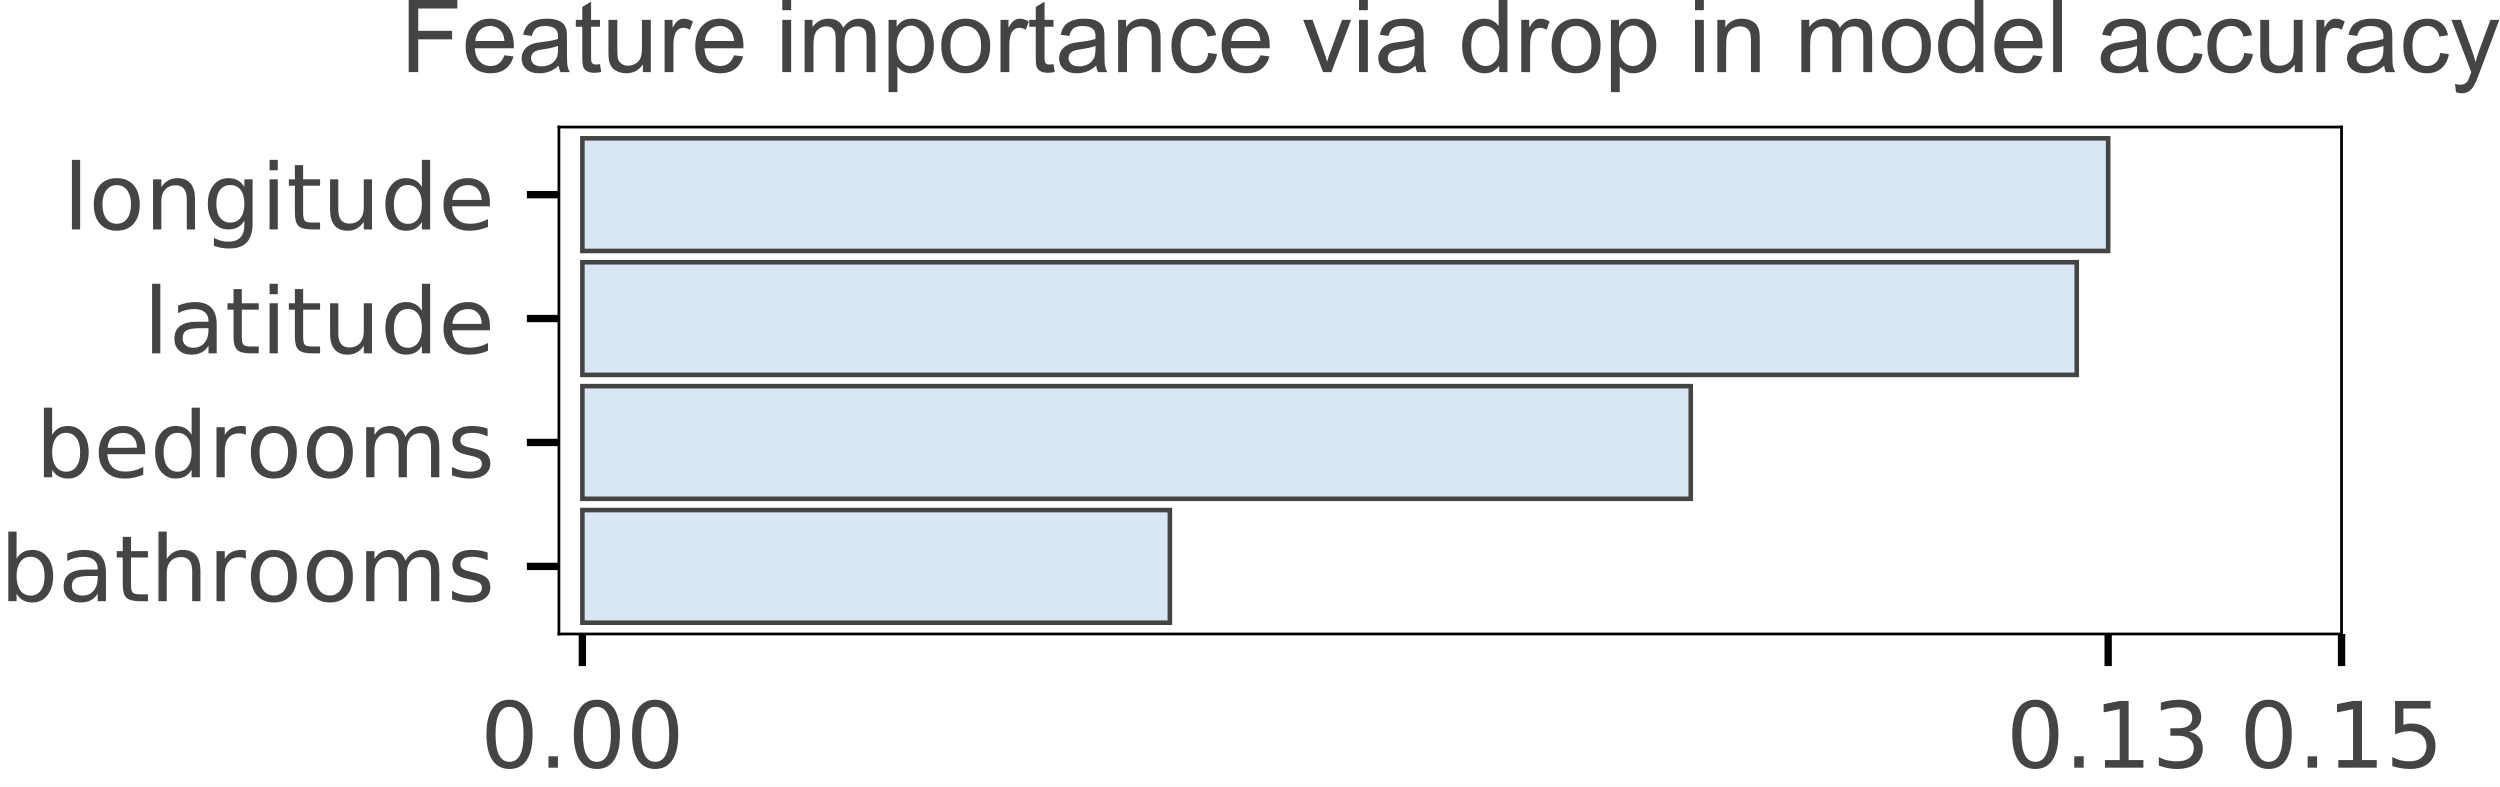
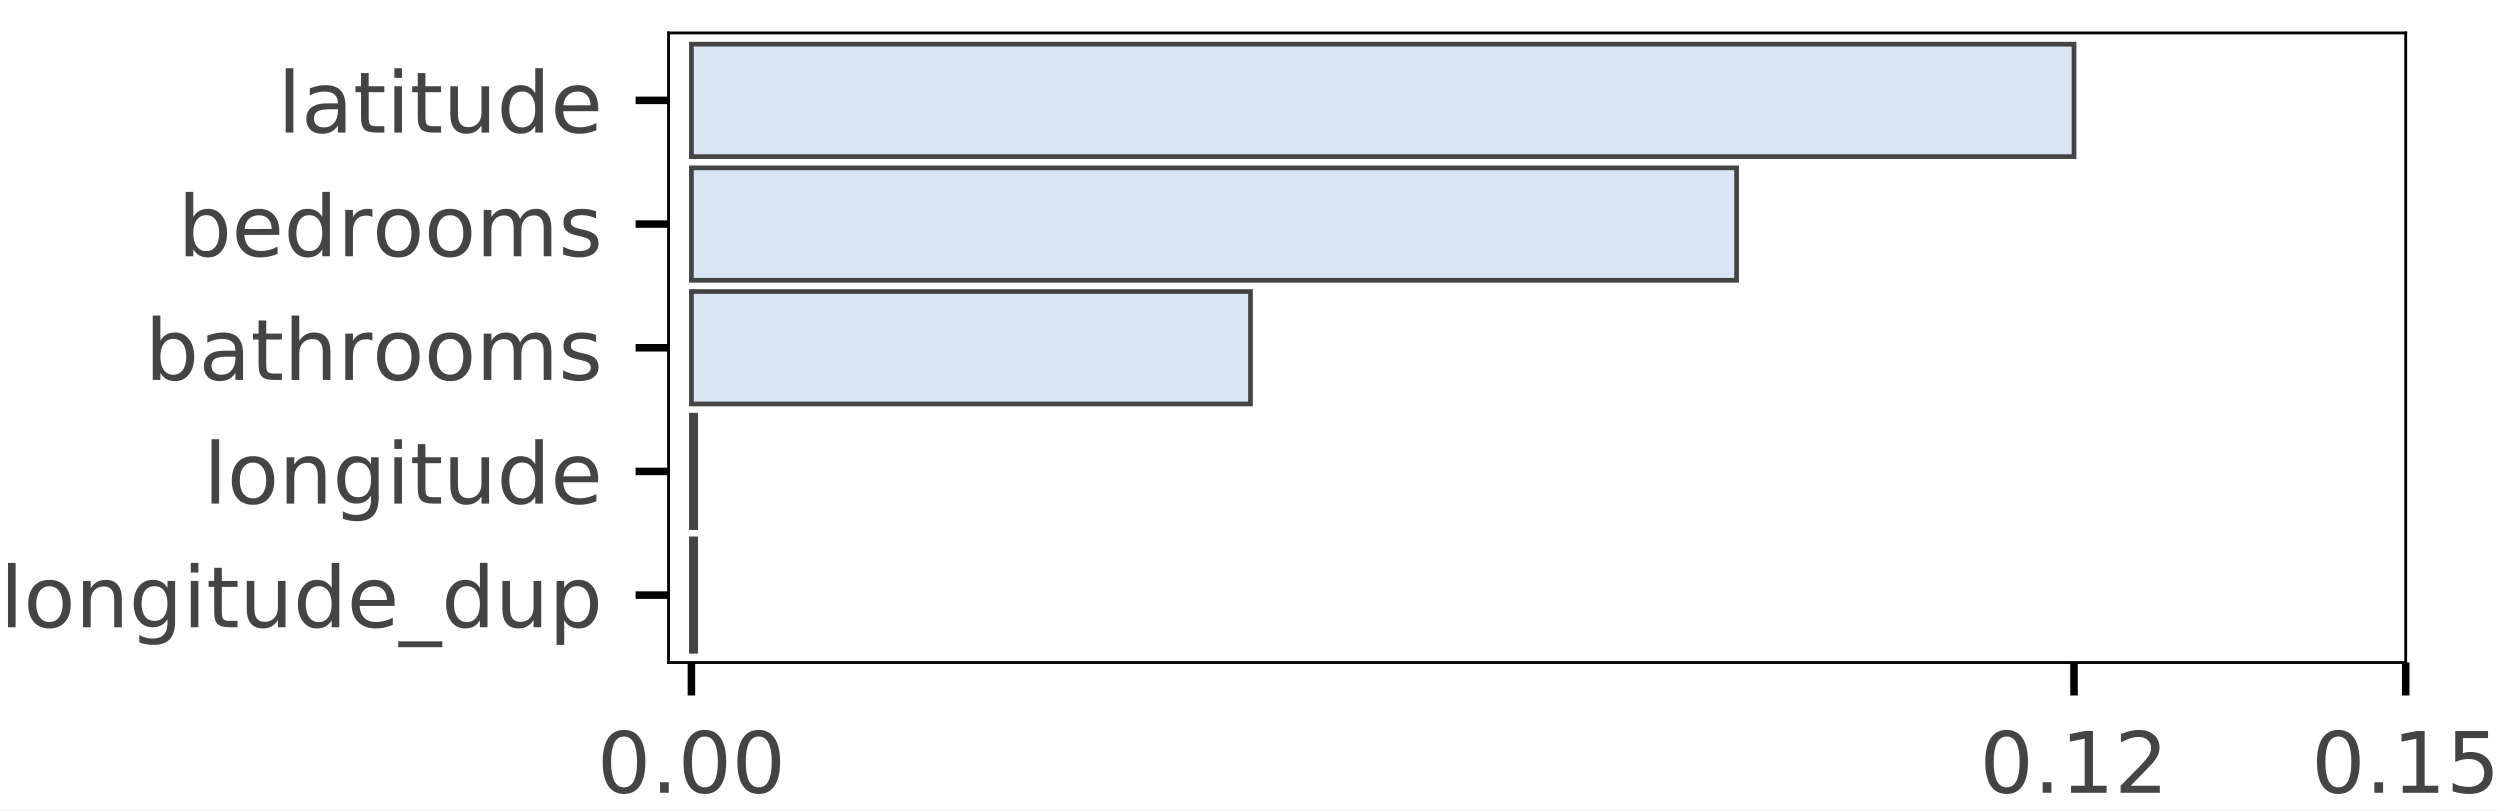
- <svg xmlns="http://www.w3.org/2000/svg" xmlns:xlink="http://www.w3.org/1999/xlink" height="85.905pt" version="1.1" viewBox="0 0 272.984 85.905" width="272.984pt">
+ <svg xmlns="http://www.w3.org/2000/svg" xmlns:xlink="http://www.w3.org/1999/xlink" height="86.11pt" version="1.1" viewBox="0 0 265.646 86.11" width="265.646pt">
  <defs>
    <style type="text/css">
*{stroke-linecap:butt;stroke-linejoin:round;}
  </style>
  </defs>
  <g id="figure_1">
    <g id="patch_1">
-       <path d="M 0 85.905  L 272.984 85.905  L 272.984 0  L 0 0  z " style="fill:#ffffff;" />
+       <path d="M 0 86.11  L 265.646 86.11  L 265.646 0  L 0 0  z " style="fill:#ffffff;" />
    </g>
    <g id="axes_1">
      <g id="patch_2">
-         <path d="M 61.03 69.227  L 255.68 69.227  L 255.68 13.874  L 61.03 13.874  z " style="fill:#ffffff;" />
+         <path d="M 71.039 70.4  L 255.627 70.4  L 255.627 3.5  L 71.039 3.5  z " style="fill:#ffffff;" />
      </g>
      <g id="patch_3">
-         <path clip-path="url(#pb42d72b4b8)" d="M 63.591 15.104  L 230.198 15.104  L 230.198 27.404  L 63.591 27.404  z " style="fill:#d9e6f5;stroke:#444443;stroke-linejoin:miter;stroke-width:0.5;" />
+         <path clip-path="url(#p92c9c33ea2)" d="M 73.468 4.695  L 220.382 4.695  L 220.382 16.641  L 73.468 16.641  z " style="fill:#d9e6f5;stroke:#444443;stroke-linejoin:miter;stroke-width:0.5;" />
      </g>
      <g id="patch_4">
-         <path clip-path="url(#pb42d72b4b8)" d="M 63.591 28.634  L 226.768 28.634  L 226.768 40.935  L 63.591 40.935  z " style="fill:#d9e6f5;stroke:#444443;stroke-linejoin:miter;stroke-width:0.5;" />
+         <path clip-path="url(#p92c9c33ea2)" d="M 73.468 17.836  L 184.527 17.836  L 184.527 29.782  L 73.468 29.782  z " style="fill:#d9e6f5;stroke:#444443;stroke-linejoin:miter;stroke-width:0.5;" />
      </g>
      <g id="patch_5">
-         <path clip-path="url(#pb42d72b4b8)" d="M 63.591 42.165  L 184.621 42.165  L 184.621 54.466  L 63.591 54.466  z " style="fill:#d9e6f5;stroke:#444443;stroke-linejoin:miter;stroke-width:0.5;" />
+         <path clip-path="url(#p92c9c33ea2)" d="M 73.468 30.977  L 132.874 30.977  L 132.874 42.923  L 73.468 42.923  z " style="fill:#d9e6f5;stroke:#444443;stroke-linejoin:miter;stroke-width:0.5;" />
      </g>
      <g id="patch_6">
-         <path clip-path="url(#pb42d72b4b8)" d="M 63.591 55.696  L 127.743 55.696  L 127.743 67.997  L 63.591 67.997  z " style="fill:#d9e6f5;stroke:#444443;stroke-linejoin:miter;stroke-width:0.5;" />
+         <path clip-path="url(#p92c9c33ea2)" d="M 73.468 44.118  L 73.922 44.118  L 73.922 56.064  L 73.468 56.064  z " style="fill:#d9e6f5;stroke:#444443;stroke-linejoin:miter;stroke-width:0.5;" />
+       </g>
+       <g id="patch_7">
+         <path clip-path="url(#p92c9c33ea2)" d="M 73.468 57.259  L 73.922 57.259  L 73.922 69.205  L 73.468 69.205  z " style="fill:#d9e6f5;stroke:#444443;stroke-linejoin:miter;stroke-width:0.5;" />
      </g>
      <g id="matplotlib.axis_1">
        <g id="xtick_1">
          <g id="line2d_1">
            <defs>
-               <path d="M 0 0  L 0 3.5  " id="mb7ceb83a5a" style="stroke:#000000;stroke-width:0.8;" />
-             </defs>
-             <g>
-               <use style="stroke:#000000;stroke-width:0.8;" x="63.591" xlink:href="#mb7ceb83a5a" y="69.227" />
+               <path d="M 0 0  L 0 3.5  " id="maa4045d079" style="stroke:#000000;stroke-width:0.8;" />
+             </defs>
+             <g>
+               <use style="stroke:#000000;stroke-width:0.8;" x="73.468" xlink:href="#maa4045d079" y="70.4" />
            </g>
          </g>
          <g id="text_1">
            <defs>
              <path d="M 31.781 66.406  Q 24.172 66.406 20.328 58.906  Q 16.5 51.422 16.5 36.375  Q 16.5 21.391 20.328 13.891  Q 24.172 6.391 31.781 6.391  Q 39.453 6.391 43.281 13.891  Q 47.125 21.391 47.125 36.375  Q 47.125 51.422 43.281 58.906  Q 39.453 66.406 31.781 66.406  z M 31.781 74.219  Q 44.047 74.219 50.516 64.516  Q 56.984 54.828 56.984 36.375  Q 56.984 17.969 50.516 8.266  Q 44.047 -1.422 31.781 -1.422  Q 19.531 -1.422 13.062 8.266  Q 6.594 17.969 6.594 36.375  Q 6.594 54.828 13.062 64.516  Q 19.531 74.219 31.781 74.219  z " id="DejaVuSans-30" />
              <path d="M 10.688 12.406  L 21 12.406  L 21 0  L 10.688 0  z " id="DejaVuSans-2e" />
            </defs>
-             <g style="fill:#444443;" transform="translate(52.45806 83.82516)scale(0.1 -0.1)">
+             <g style="fill:#444443;" transform="translate(63.44847 84.23859)scale(0.09 -0.09)">
              <use xlink:href="#DejaVuSans-30" />
              <use x="63.623" xlink:href="#DejaVuSans-2e" />
              <use x="95.41" xlink:href="#DejaVuSans-30" />
              <use x="159.033" xlink:href="#DejaVuSans-30" />
            </g>
          </g>
        </g>
        <g id="xtick_2">
          <g id="line2d_2">
            <g>
-               <use style="stroke:#000000;stroke-width:0.8;" x="230.198" xlink:href="#mb7ceb83a5a" y="69.227" />
+               <use style="stroke:#000000;stroke-width:0.8;" x="220.382" xlink:href="#maa4045d079" y="70.4" />
            </g>
          </g>
          <g id="text_2">
            <defs>
              <path d="M 12.406 8.297  L 28.516 8.297  L 28.516 63.922  L 10.984 60.406  L 10.984 69.391  L 28.422 72.906  L 38.281 72.906  L 38.281 8.297  L 54.391 8.297  L 54.391 0  L 12.406 0  z " id="DejaVuSans-31" />
-               <path d="M 40.578 39.312  Q 47.656 37.797 51.625 33  Q 55.609 28.219 55.609 21.188  Q 55.609 10.406 48.188 4.484  Q 40.766 -1.422 27.094 -1.422  Q 22.516 -1.422 17.656 -0.516  Q 12.797 0.391 7.625 2.203  L 7.625 11.719  Q 11.719 9.328 16.594 8.109  Q 21.484 6.891 26.812 6.891  Q 36.078 6.891 40.938 10.547  Q 45.797 14.203 45.797 21.188  Q 45.797 27.641 41.281 31.266  Q 36.766 34.906 28.719 34.906  L 20.219 34.906  L 20.219 43.016  L 29.109 43.016  Q 36.375 43.016 40.234 45.922  Q 44.094 48.828 44.094 54.297  Q 44.094 59.906 40.109 62.906  Q 36.141 65.922 28.719 65.922  Q 24.656 65.922 20.016 65.031  Q 15.375 64.156 9.812 62.312  L 9.812 71.094  Q 15.438 72.656 20.344 73.438  Q 25.25 74.219 29.594 74.219  Q 40.828 74.219 47.359 69.109  Q 53.906 64.016 53.906 55.328  Q 53.906 49.266 50.438 45.094  Q 46.969 40.922 40.578 39.312  z " id="DejaVuSans-33" />
-             </defs>
-             <g style="fill:#444443;" transform="translate(219.0649 83.82516)scale(0.1 -0.1)">
+               <path d="M 19.188 8.297  L 53.609 8.297  L 53.609 0  L 7.328 0  L 7.328 8.297  Q 12.938 14.109 22.625 23.891  Q 32.328 33.688 34.812 36.531  Q 39.547 41.844 41.422 45.531  Q 43.312 49.219 43.312 52.781  Q 43.312 58.594 39.234 62.25  Q 35.156 65.922 28.609 65.922  Q 23.969 65.922 18.812 64.312  Q 13.672 62.703 7.812 59.422  L 7.812 69.391  Q 13.766 71.781 18.938 73  Q 24.125 74.219 28.422 74.219  Q 39.75 74.219 46.484 68.547  Q 53.219 62.891 53.219 53.422  Q 53.219 48.922 51.531 44.891  Q 49.859 40.875 45.406 35.406  Q 44.188 33.984 37.641 27.219  Q 31.109 20.453 19.188 8.297  z " id="DejaVuSans-32" />
+             </defs>
+             <g style="fill:#444443;" transform="translate(210.362 84.23859)scale(0.09 -0.09)">
              <use xlink:href="#DejaVuSans-30" />
              <use x="63.623" xlink:href="#DejaVuSans-2e" />
              <use x="95.41" xlink:href="#DejaVuSans-31" />
-               <use x="159.033" xlink:href="#DejaVuSans-33" />
+               <use x="159.033" xlink:href="#DejaVuSans-32" />
            </g>
          </g>
        </g>
        <g id="xtick_3">
          <g id="line2d_3">
            <g>
-               <use style="stroke:#000000;stroke-width:0.8;" x="255.68" xlink:href="#mb7ceb83a5a" y="69.227" />
+               <use style="stroke:#000000;stroke-width:0.8;" x="255.627" xlink:href="#maa4045d079" y="70.4" />
            </g>
          </g>
          <g id="text_3">
            <defs>
              <path d="M 10.797 72.906  L 49.516 72.906  L 49.516 64.594  L 19.828 64.594  L 19.828 46.734  Q 21.969 47.469 24.109 47.828  Q 26.266 48.188 28.422 48.188  Q 40.625 48.188 47.75 41.5  Q 54.891 34.812 54.891 23.391  Q 54.891 11.625 47.562 5.094  Q 40.234 -1.422 26.906 -1.422  Q 22.312 -1.422 17.547 -0.641  Q 12.797 0.141 7.719 1.703  L 7.719 11.625  Q 12.109 9.234 16.797 8.062  Q 21.484 6.891 26.703 6.891  Q 35.156 6.891 40.078 11.328  Q 45.016 15.766 45.016 23.391  Q 45.016 31 40.078 35.438  Q 35.156 39.891 26.703 39.891  Q 22.75 39.891 18.812 39.016  Q 14.891 38.141 10.797 36.281  z " id="DejaVuSans-35" />
            </defs>
-             <g style="fill:#444443;" transform="translate(244.5469 83.82516)scale(0.1 -0.1)">
+             <g style="fill:#444443;" transform="translate(245.6072 84.23859)scale(0.09 -0.09)">
              <use xlink:href="#DejaVuSans-30" />
              <use x="63.623" xlink:href="#DejaVuSans-2e" />
              <use x="95.41" xlink:href="#DejaVuSans-31" />
              <use x="159.033" xlink:href="#DejaVuSans-35" />
            </g>
          </g>
        </g>
      </g>
      <g id="matplotlib.axis_2">
        <g id="ytick_1">
          <g id="line2d_4">
            <defs>
-               <path d="M 0 0  L -3.5 0  " id="m53b3558701" style="stroke:#000000;stroke-width:0.8;" />
-             </defs>
-             <g>
-               <use style="stroke:#000000;stroke-width:0.8;" x="61.03" xlink:href="#m53b3558701" y="21.254" />
+               <path d="M 0 0  L -3.5 0  " id="ma97bd45b4f" style="stroke:#000000;stroke-width:0.8;" />
+             </defs>
+             <g>
+               <use style="stroke:#000000;stroke-width:0.8;" x="71.039" xlink:href="#ma97bd45b4f" y="10.668" />
            </g>
          </g>
          <g id="text_4">
            <defs>
              <path d="M 9.422 75.984  L 18.406 75.984  L 18.406 0  L 9.422 0  z " id="DejaVuSans-6c" />
-               <path d="M 30.609 48.391  Q 23.391 48.391 19.188 42.75  Q 14.984 37.109 14.984 27.297  Q 14.984 17.484 19.156 11.844  Q 23.344 6.203 30.609 6.203  Q 37.797 6.203 41.984 11.859  Q 46.188 17.531 46.188 27.297  Q 46.188 37.016 41.984 42.703  Q 37.797 48.391 30.609 48.391  z M 30.609 56  Q 42.328 56 49.016 48.375  Q 55.719 40.766 55.719 27.297  Q 55.719 13.875 49.016 6.219  Q 42.328 -1.422 30.609 -1.422  Q 18.844 -1.422 12.172 6.219  Q 5.516 13.875 5.516 27.297  Q 5.516 40.766 12.172 48.375  Q 18.844 56 30.609 56  z " id="DejaVuSans-6f" />
-               <path d="M 54.891 33.016  L 54.891 0  L 45.906 0  L 45.906 32.719  Q 45.906 40.484 42.875 44.328  Q 39.844 48.188 33.797 48.188  Q 26.516 48.188 22.312 43.547  Q 18.109 38.922 18.109 30.906  L 18.109 0  L 9.078 0  L 9.078 54.688  L 18.109 54.688  L 18.109 46.188  Q 21.344 51.125 25.703 53.562  Q 30.078 56 35.797 56  Q 45.219 56 50.047 50.172  Q 54.891 44.344 54.891 33.016  z " id="DejaVuSans-6e" />
-               <path d="M 45.406 27.984  Q 45.406 37.75 41.375 43.109  Q 37.359 48.484 30.078 48.484  Q 22.859 48.484 18.828 43.109  Q 14.797 37.75 14.797 27.984  Q 14.797 18.266 18.828 12.891  Q 22.859 7.516 30.078 7.516  Q 37.359 7.516 41.375 12.891  Q 45.406 18.266 45.406 27.984  z M 54.391 6.781  Q 54.391 -7.172 48.188 -13.984  Q 42 -20.797 29.203 -20.797  Q 24.469 -20.797 20.266 -20.094  Q 16.062 -19.391 12.109 -17.922  L 12.109 -9.188  Q 16.062 -11.328 19.922 -12.344  Q 23.781 -13.375 27.781 -13.375  Q 36.625 -13.375 41.016 -8.766  Q 45.406 -4.156 45.406 5.172  L 45.406 9.625  Q 42.625 4.781 38.281 2.391  Q 33.938 0 27.875 0  Q 17.828 0 11.672 7.656  Q 5.516 15.328 5.516 27.984  Q 5.516 40.672 11.672 48.328  Q 17.828 56 27.875 56  Q 33.938 56 38.281 53.609  Q 42.625 51.219 45.406 46.391  L 45.406 54.688  L 54.391 54.688  z " id="DejaVuSans-67" />
+               <path d="M 34.281 27.484  Q 23.391 27.484 19.188 25  Q 14.984 22.516 14.984 16.5  Q 14.984 11.719 18.141 8.906  Q 21.297 6.109 26.703 6.109  Q 34.188 6.109 38.703 11.406  Q 43.219 16.703 43.219 25.484  L 43.219 27.484  z M 52.203 31.203  L 52.203 0  L 43.219 0  L 43.219 8.297  Q 40.141 3.328 35.547 0.953  Q 30.953 -1.422 24.312 -1.422  Q 15.922 -1.422 10.953 3.297  Q 6 8.016 6 15.922  Q 6 25.141 12.172 29.828  Q 18.359 34.516 30.609 34.516  L 43.219 34.516  L 43.219 35.406  Q 43.219 41.609 39.141 45  Q 35.062 48.391 27.688 48.391  Q 23 48.391 18.547 47.266  Q 14.109 46.141 10.016 43.891  L 10.016 52.203  Q 14.938 54.109 19.578 55.047  Q 24.219 56 28.609 56  Q 40.484 56 46.344 49.844  Q 52.203 43.703 52.203 31.203  z " id="DejaVuSans-61" />
+               <path d="M 18.312 70.219  L 18.312 54.688  L 36.812 54.688  L 36.812 47.703  L 18.312 47.703  L 18.312 18.016  Q 18.312 11.328 20.141 9.422  Q 21.969 7.516 27.594 7.516  L 36.812 7.516  L 36.812 0  L 27.594 0  Q 17.188 0 13.234 3.875  Q 9.281 7.766 9.281 18.016  L 9.281 47.703  L 2.688 47.703  L 2.688 54.688  L 9.281 54.688  L 9.281 70.219  z " id="DejaVuSans-74" />
              <path d="M 9.422 54.688  L 18.406 54.688  L 18.406 0  L 9.422 0  z M 9.422 75.984  L 18.406 75.984  L 18.406 64.594  L 9.422 64.594  z " id="DejaVuSans-69" />
-               <path d="M 18.312 70.219  L 18.312 54.688  L 36.812 54.688  L 36.812 47.703  L 18.312 47.703  L 18.312 18.016  Q 18.312 11.328 20.141 9.422  Q 21.969 7.516 27.594 7.516  L 36.812 7.516  L 36.812 0  L 27.594 0  Q 17.188 0 13.234 3.875  Q 9.281 7.766 9.281 18.016  L 9.281 47.703  L 2.688 47.703  L 2.688 54.688  L 9.281 54.688  L 9.281 70.219  z " id="DejaVuSans-74" />
              <path d="M 8.5 21.578  L 8.5 54.688  L 17.484 54.688  L 17.484 21.922  Q 17.484 14.156 20.5 10.266  Q 23.531 6.391 29.594 6.391  Q 36.859 6.391 41.078 11.031  Q 45.312 15.672 45.312 23.688  L 45.312 54.688  L 54.297 54.688  L 54.297 0  L 45.312 0  L 45.312 8.406  Q 42.047 3.422 37.719 1  Q 33.406 -1.422 27.688 -1.422  Q 18.266 -1.422 13.375 4.438  Q 8.5 10.297 8.5 21.578  z M 31.109 56  z " id="DejaVuSans-75" />
              <path d="M 45.406 46.391  L 45.406 75.984  L 54.391 75.984  L 54.391 0  L 45.406 0  L 45.406 8.203  Q 42.578 3.328 38.25 0.953  Q 33.938 -1.422 27.875 -1.422  Q 17.969 -1.422 11.734 6.484  Q 5.516 14.406 5.516 27.297  Q 5.516 40.188 11.734 48.094  Q 17.969 56 27.875 56  Q 33.938 56 38.25 53.625  Q 42.578 51.266 45.406 46.391  z M 14.797 27.297  Q 14.797 17.391 18.875 11.75  Q 22.953 6.109 30.078 6.109  Q 37.203 6.109 41.297 11.75  Q 45.406 17.391 45.406 27.297  Q 45.406 37.203 41.297 42.844  Q 37.203 48.484 30.078 48.484  Q 22.953 48.484 18.875 42.844  Q 14.797 37.203 14.797 27.297  z " id="DejaVuSans-64" />
              <path d="M 56.203 29.594  L 56.203 25.203  L 14.891 25.203  Q 15.484 15.922 20.484 11.062  Q 25.484 6.203 34.422 6.203  Q 39.594 6.203 44.453 7.469  Q 49.312 8.734 54.109 11.281  L 54.109 2.781  Q 49.266 0.734 44.188 -0.344  Q 39.109 -1.422 33.891 -1.422  Q 20.797 -1.422 13.156 6.188  Q 5.516 13.812 5.516 26.812  Q 5.516 40.234 12.766 48.109  Q 20.016 56 32.328 56  Q 43.359 56 49.781 48.891  Q 56.203 41.797 56.203 29.594  z M 47.219 32.234  Q 47.125 39.594 43.094 43.984  Q 39.062 48.391 32.422 48.391  Q 24.906 48.391 20.391 44.141  Q 15.875 39.891 15.188 32.172  z " id="DejaVuSans-65" />
            </defs>
-             <g style="fill:#444443;" transform="translate(6.909375 25.05323)scale(0.1 -0.1)">
+             <g style="fill:#444443;" transform="translate(29.51156 14.08715)scale(0.09 -0.09)">
+               <use xlink:href="#DejaVuSans-6c" />
+               <use x="27.783" xlink:href="#DejaVuSans-61" />
+               <use x="89.062" xlink:href="#DejaVuSans-74" />
+               <use x="128.271" xlink:href="#DejaVuSans-69" />
+               <use x="156.055" xlink:href="#DejaVuSans-74" />
+               <use x="195.264" xlink:href="#DejaVuSans-75" />
+               <use x="258.643" xlink:href="#DejaVuSans-64" />
+               <use x="322.119" xlink:href="#DejaVuSans-65" />
+             </g>
+           </g>
+         </g>
+         <g id="ytick_2">
+           <g id="line2d_5">
+             <g>
+               <use style="stroke:#000000;stroke-width:0.8;" x="71.039" xlink:href="#ma97bd45b4f" y="23.809" />
+             </g>
+           </g>
+           <g id="text_5">
+             <defs>
+               <path d="M 48.688 27.297  Q 48.688 37.203 44.609 42.844  Q 40.531 48.484 33.406 48.484  Q 26.266 48.484 22.188 42.844  Q 18.109 37.203 18.109 27.297  Q 18.109 17.391 22.188 11.75  Q 26.266 6.109 33.406 6.109  Q 40.531 6.109 44.609 11.75  Q 48.688 17.391 48.688 27.297  z M 18.109 46.391  Q 20.953 51.266 25.266 53.625  Q 29.594 56 35.594 56  Q 45.562 56 51.781 48.094  Q 58.016 40.188 58.016 27.297  Q 58.016 14.406 51.781 6.484  Q 45.562 -1.422 35.594 -1.422  Q 29.594 -1.422 25.266 0.953  Q 20.953 3.328 18.109 8.203  L 18.109 0  L 9.078 0  L 9.078 75.984  L 18.109 75.984  z " id="DejaVuSans-62" />
+               <path d="M 41.109 46.297  Q 39.594 47.172 37.812 47.578  Q 36.031 48 33.891 48  Q 26.266 48 22.188 43.047  Q 18.109 38.094 18.109 28.812  L 18.109 0  L 9.078 0  L 9.078 54.688  L 18.109 54.688  L 18.109 46.188  Q 20.953 51.172 25.484 53.578  Q 30.031 56 36.531 56  Q 37.453 56 38.578 55.875  Q 39.703 55.766 41.062 55.516  z " id="DejaVuSans-72" />
+               <path d="M 30.609 48.391  Q 23.391 48.391 19.188 42.75  Q 14.984 37.109 14.984 27.297  Q 14.984 17.484 19.156 11.844  Q 23.344 6.203 30.609 6.203  Q 37.797 6.203 41.984 11.859  Q 46.188 17.531 46.188 27.297  Q 46.188 37.016 41.984 42.703  Q 37.797 48.391 30.609 48.391  z M 30.609 56  Q 42.328 56 49.016 48.375  Q 55.719 40.766 55.719 27.297  Q 55.719 13.875 49.016 6.219  Q 42.328 -1.422 30.609 -1.422  Q 18.844 -1.422 12.172 6.219  Q 5.516 13.875 5.516 27.297  Q 5.516 40.766 12.172 48.375  Q 18.844 56 30.609 56  z " id="DejaVuSans-6f" />
+               <path d="M 52 44.188  Q 55.375 50.25 60.062 53.125  Q 64.75 56 71.094 56  Q 79.641 56 84.281 50.016  Q 88.922 44.047 88.922 33.016  L 88.922 0  L 79.891 0  L 79.891 32.719  Q 79.891 40.578 77.094 44.375  Q 74.312 48.188 68.609 48.188  Q 61.625 48.188 57.562 43.547  Q 53.516 38.922 53.516 30.906  L 53.516 0  L 44.484 0  L 44.484 32.719  Q 44.484 40.625 41.703 44.406  Q 38.922 48.188 33.109 48.188  Q 26.219 48.188 22.156 43.531  Q 18.109 38.875 18.109 30.906  L 18.109 0  L 9.078 0  L 9.078 54.688  L 18.109 54.688  L 18.109 46.188  Q 21.188 51.219 25.484 53.609  Q 29.781 56 35.688 56  Q 41.656 56 45.828 52.969  Q 50 49.953 52 44.188  z " id="DejaVuSans-6d" />
+               <path d="M 44.281 53.078  L 44.281 44.578  Q 40.484 46.531 36.375 47.5  Q 32.281 48.484 27.875 48.484  Q 21.188 48.484 17.844 46.438  Q 14.5 44.391 14.5 40.281  Q 14.5 37.156 16.891 35.375  Q 19.281 33.594 26.516 31.984  L 29.594 31.297  Q 39.156 29.25 43.188 25.516  Q 47.219 21.781 47.219 15.094  Q 47.219 7.469 41.188 3.016  Q 35.156 -1.422 24.609 -1.422  Q 20.219 -1.422 15.453 -0.562  Q 10.688 0.297 5.422 2  L 5.422 11.281  Q 10.406 8.688 15.234 7.391  Q 20.062 6.109 24.812 6.109  Q 31.156 6.109 34.562 8.281  Q 37.984 10.453 37.984 14.406  Q 37.984 18.062 35.516 20.016  Q 33.062 21.969 24.703 23.781  L 21.578 24.516  Q 13.234 26.266 9.516 29.906  Q 5.812 33.547 5.812 39.891  Q 5.812 47.609 11.281 51.797  Q 16.75 56 26.812 56  Q 31.781 56 36.172 55.266  Q 40.578 54.547 44.281 53.078  z " id="DejaVuSans-73" />
+             </defs>
+             <g style="fill:#444443;" transform="translate(18.90844 27.22822)scale(0.09 -0.09)">
+               <use xlink:href="#DejaVuSans-62" />
+               <use x="63.477" xlink:href="#DejaVuSans-65" />
+               <use x="125" xlink:href="#DejaVuSans-64" />
+               <use x="188.477" xlink:href="#DejaVuSans-72" />
+               <use x="229.559" xlink:href="#DejaVuSans-6f" />
+               <use x="290.74" xlink:href="#DejaVuSans-6f" />
+               <use x="351.922" xlink:href="#DejaVuSans-6d" />
+               <use x="449.334" xlink:href="#DejaVuSans-73" />
+             </g>
+           </g>
+         </g>
+         <g id="ytick_3">
+           <g id="line2d_6">
+             <g>
+               <use style="stroke:#000000;stroke-width:0.8;" x="71.039" xlink:href="#ma97bd45b4f" y="36.95" />
+             </g>
+           </g>
+           <g id="text_6">
+             <defs>
+               <path d="M 54.891 33.016  L 54.891 0  L 45.906 0  L 45.906 32.719  Q 45.906 40.484 42.875 44.328  Q 39.844 48.188 33.797 48.188  Q 26.516 48.188 22.312 43.547  Q 18.109 38.922 18.109 30.906  L 18.109 0  L 9.078 0  L 9.078 75.984  L 18.109 75.984  L 18.109 46.188  Q 21.344 51.125 25.703 53.562  Q 30.078 56 35.797 56  Q 45.219 56 50.047 50.172  Q 54.891 44.344 54.891 33.016  z " id="DejaVuSans-68" />
+             </defs>
+             <g style="fill:#444443;" transform="translate(15.4125 40.3693)scale(0.09 -0.09)">
+               <use xlink:href="#DejaVuSans-62" />
+               <use x="63.477" xlink:href="#DejaVuSans-61" />
+               <use x="124.756" xlink:href="#DejaVuSans-74" />
+               <use x="163.965" xlink:href="#DejaVuSans-68" />
+               <use x="227.344" xlink:href="#DejaVuSans-72" />
+               <use x="268.426" xlink:href="#DejaVuSans-6f" />
+               <use x="329.607" xlink:href="#DejaVuSans-6f" />
+               <use x="390.789" xlink:href="#DejaVuSans-6d" />
+               <use x="488.201" xlink:href="#DejaVuSans-73" />
+             </g>
+           </g>
+         </g>
+         <g id="ytick_4">
+           <g id="line2d_7">
+             <g>
+               <use style="stroke:#000000;stroke-width:0.8;" x="71.039" xlink:href="#ma97bd45b4f" y="50.091" />
+             </g>
+           </g>
+           <g id="text_7">
+             <defs>
+               <path d="M 54.891 33.016  L 54.891 0  L 45.906 0  L 45.906 32.719  Q 45.906 40.484 42.875 44.328  Q 39.844 48.188 33.797 48.188  Q 26.516 48.188 22.312 43.547  Q 18.109 38.922 18.109 30.906  L 18.109 0  L 9.078 0  L 9.078 54.688  L 18.109 54.688  L 18.109 46.188  Q 21.344 51.125 25.703 53.562  Q 30.078 56 35.797 56  Q 45.219 56 50.047 50.172  Q 54.891 44.344 54.891 33.016  z " id="DejaVuSans-6e" />
+               <path d="M 45.406 27.984  Q 45.406 37.75 41.375 43.109  Q 37.359 48.484 30.078 48.484  Q 22.859 48.484 18.828 43.109  Q 14.797 37.75 14.797 27.984  Q 14.797 18.266 18.828 12.891  Q 22.859 7.516 30.078 7.516  Q 37.359 7.516 41.375 12.891  Q 45.406 18.266 45.406 27.984  z M 54.391 6.781  Q 54.391 -7.172 48.188 -13.984  Q 42 -20.797 29.203 -20.797  Q 24.469 -20.797 20.266 -20.094  Q 16.062 -19.391 12.109 -17.922  L 12.109 -9.188  Q 16.062 -11.328 19.922 -12.344  Q 23.781 -13.375 27.781 -13.375  Q 36.625 -13.375 41.016 -8.766  Q 45.406 -4.156 45.406 5.172  L 45.406 9.625  Q 42.625 4.781 38.281 2.391  Q 33.938 0 27.875 0  Q 17.828 0 11.672 7.656  Q 5.516 15.328 5.516 27.984  Q 5.516 40.672 11.672 48.328  Q 17.828 56 27.875 56  Q 33.938 56 38.281 53.609  Q 42.625 51.219 45.406 46.391  L 45.406 54.688  L 54.391 54.688  z " id="DejaVuSans-67" />
+             </defs>
+             <g style="fill:#444443;" transform="translate(21.63094 53.51037)scale(0.09 -0.09)">
              <use xlink:href="#DejaVuSans-6c" />
              <use x="27.783" xlink:href="#DejaVuSans-6f" />
              <use x="88.965" xlink:href="#DejaVuSans-6e" />
              <use x="152.344" xlink:href="#DejaVuSans-67" />
              <use x="215.82" xlink:href="#DejaVuSans-69" />
              <use x="243.604" xlink:href="#DejaVuSans-74" />
              <use x="282.812" xlink:href="#DejaVuSans-75" />
              <use x="346.191" xlink:href="#DejaVuSans-64" />
              <use x="409.668" xlink:href="#DejaVuSans-65" />
            </g>
          </g>
        </g>
-         <g id="ytick_2">
-           <g id="line2d_5">
-             <g>
-               <use style="stroke:#000000;stroke-width:0.8;" x="61.03" xlink:href="#m53b3558701" y="34.785" />
-             </g>
-           </g>
-           <g id="text_5">
-             <defs>
-               <path d="M 34.281 27.484  Q 23.391 27.484 19.188 25  Q 14.984 22.516 14.984 16.5  Q 14.984 11.719 18.141 8.906  Q 21.297 6.109 26.703 6.109  Q 34.188 6.109 38.703 11.406  Q 43.219 16.703 43.219 25.484  L 43.219 27.484  z M 52.203 31.203  L 52.203 0  L 43.219 0  L 43.219 8.297  Q 40.141 3.328 35.547 0.953  Q 30.953 -1.422 24.312 -1.422  Q 15.922 -1.422 10.953 3.297  Q 6 8.016 6 15.922  Q 6 25.141 12.172 29.828  Q 18.359 34.516 30.609 34.516  L 43.219 34.516  L 43.219 35.406  Q 43.219 41.609 39.141 45  Q 35.062 48.391 27.688 48.391  Q 23 48.391 18.547 47.266  Q 14.109 46.141 10.016 43.891  L 10.016 52.203  Q 14.938 54.109 19.578 55.047  Q 24.219 56 28.609 56  Q 40.484 56 46.344 49.844  Q 52.203 43.703 52.203 31.203  z " id="DejaVuSans-61" />
-             </defs>
-             <g style="fill:#444443;" transform="translate(15.66563 38.58399)scale(0.1 -0.1)">
+         <g id="ytick_5">
+           <g id="line2d_8">
+             <g>
+               <use style="stroke:#000000;stroke-width:0.8;" x="71.039" xlink:href="#ma97bd45b4f" y="63.232" />
+             </g>
+           </g>
+           <g id="text_8">
+             <defs>
+               <path d="M 50.984 -16.609  L 50.984 -23.578  L -0.984 -23.578  L -0.984 -16.609  z " id="DejaVuSans-5f" />
+               <path d="M 18.109 8.203  L 18.109 -20.797  L 9.078 -20.797  L 9.078 54.688  L 18.109 54.688  L 18.109 46.391  Q 20.953 51.266 25.266 53.625  Q 29.594 56 35.594 56  Q 45.562 56 51.781 48.094  Q 58.016 40.188 58.016 27.297  Q 58.016 14.406 51.781 6.484  Q 45.562 -1.422 35.594 -1.422  Q 29.594 -1.422 25.266 0.953  Q 20.953 3.328 18.109 8.203  z M 48.688 27.297  Q 48.688 37.203 44.609 42.844  Q 40.531 48.484 33.406 48.484  Q 26.266 48.484 22.188 42.844  Q 18.109 37.203 18.109 27.297  Q 18.109 17.391 22.188 11.75  Q 26.266 6.109 33.406 6.109  Q 40.531 6.109 44.609 11.75  Q 48.688 17.391 48.688 27.297  z " id="DejaVuSans-70" />
+             </defs>
+             <g style="fill:#444443;" transform="translate(0 66.65144)scale(0.09 -0.09)">
              <use xlink:href="#DejaVuSans-6c" />
-               <use x="27.783" xlink:href="#DejaVuSans-61" />
-               <use x="89.062" xlink:href="#DejaVuSans-74" />
-               <use x="128.271" xlink:href="#DejaVuSans-69" />
-               <use x="156.055" xlink:href="#DejaVuSans-74" />
-               <use x="195.264" xlink:href="#DejaVuSans-75" />
-               <use x="258.643" xlink:href="#DejaVuSans-64" />
-               <use x="322.119" xlink:href="#DejaVuSans-65" />
-             </g>
-           </g>
-         </g>
-         <g id="ytick_3">
-           <g id="line2d_6">
-             <g>
-               <use style="stroke:#000000;stroke-width:0.8;" x="61.03" xlink:href="#m53b3558701" y="48.316" />
-             </g>
-           </g>
-           <g id="text_6">
-             <defs>
-               <path d="M 48.688 27.297  Q 48.688 37.203 44.609 42.844  Q 40.531 48.484 33.406 48.484  Q 26.266 48.484 22.188 42.844  Q 18.109 37.203 18.109 27.297  Q 18.109 17.391 22.188 11.75  Q 26.266 6.109 33.406 6.109  Q 40.531 6.109 44.609 11.75  Q 48.688 17.391 48.688 27.297  z M 18.109 46.391  Q 20.953 51.266 25.266 53.625  Q 29.594 56 35.594 56  Q 45.562 56 51.781 48.094  Q 58.016 40.188 58.016 27.297  Q 58.016 14.406 51.781 6.484  Q 45.562 -1.422 35.594 -1.422  Q 29.594 -1.422 25.266 0.953  Q 20.953 3.328 18.109 8.203  L 18.109 0  L 9.078 0  L 9.078 75.984  L 18.109 75.984  z " id="DejaVuSans-62" />
-               <path d="M 41.109 46.297  Q 39.594 47.172 37.812 47.578  Q 36.031 48 33.891 48  Q 26.266 48 22.188 43.047  Q 18.109 38.094 18.109 28.812  L 18.109 0  L 9.078 0  L 9.078 54.688  L 18.109 54.688  L 18.109 46.188  Q 20.953 51.172 25.484 53.578  Q 30.031 56 36.531 56  Q 37.453 56 38.578 55.875  Q 39.703 55.766 41.062 55.516  z " id="DejaVuSans-72" />
-               <path d="M 52 44.188  Q 55.375 50.25 60.062 53.125  Q 64.75 56 71.094 56  Q 79.641 56 84.281 50.016  Q 88.922 44.047 88.922 33.016  L 88.922 0  L 79.891 0  L 79.891 32.719  Q 79.891 40.578 77.094 44.375  Q 74.312 48.188 68.609 48.188  Q 61.625 48.188 57.562 43.547  Q 53.516 38.922 53.516 30.906  L 53.516 0  L 44.484 0  L 44.484 32.719  Q 44.484 40.625 41.703 44.406  Q 38.922 48.188 33.109 48.188  Q 26.219 48.188 22.156 43.531  Q 18.109 38.875 18.109 30.906  L 18.109 0  L 9.078 0  L 9.078 54.688  L 18.109 54.688  L 18.109 46.188  Q 21.188 51.219 25.484 53.609  Q 29.781 56 35.688 56  Q 41.656 56 45.828 52.969  Q 50 49.953 52 44.188  z " id="DejaVuSans-6d" />
-               <path d="M 44.281 53.078  L 44.281 44.578  Q 40.484 46.531 36.375 47.5  Q 32.281 48.484 27.875 48.484  Q 21.188 48.484 17.844 46.438  Q 14.5 44.391 14.5 40.281  Q 14.5 37.156 16.891 35.375  Q 19.281 33.594 26.516 31.984  L 29.594 31.297  Q 39.156 29.25 43.188 25.516  Q 47.219 21.781 47.219 15.094  Q 47.219 7.469 41.188 3.016  Q 35.156 -1.422 24.609 -1.422  Q 20.219 -1.422 15.453 -0.562  Q 10.688 0.297 5.422 2  L 5.422 11.281  Q 10.406 8.688 15.234 7.391  Q 20.062 6.109 24.812 6.109  Q 31.156 6.109 34.562 8.281  Q 37.984 10.453 37.984 14.406  Q 37.984 18.062 35.516 20.016  Q 33.062 21.969 24.703 23.781  L 21.578 24.516  Q 13.234 26.266 9.516 29.906  Q 5.812 33.547 5.812 39.891  Q 5.812 47.609 11.281 51.797  Q 16.75 56 26.812 56  Q 31.781 56 36.172 55.266  Q 40.578 54.547 44.281 53.078  z " id="DejaVuSans-73" />
-             </defs>
-             <g style="fill:#444443;" transform="translate(3.884375 52.11476)scale(0.1 -0.1)">
-               <use xlink:href="#DejaVuSans-62" />
-               <use x="63.477" xlink:href="#DejaVuSans-65" />
-               <use x="125" xlink:href="#DejaVuSans-64" />
-               <use x="188.477" xlink:href="#DejaVuSans-72" />
-               <use x="229.559" xlink:href="#DejaVuSans-6f" />
-               <use x="290.74" xlink:href="#DejaVuSans-6f" />
-               <use x="351.922" xlink:href="#DejaVuSans-6d" />
-               <use x="449.334" xlink:href="#DejaVuSans-73" />
-             </g>
-           </g>
-         </g>
-         <g id="ytick_4">
-           <g id="line2d_7">
-             <g>
-               <use style="stroke:#000000;stroke-width:0.8;" x="61.03" xlink:href="#m53b3558701" y="61.846" />
-             </g>
-           </g>
-           <g id="text_7">
-             <defs>
-               <path d="M 54.891 33.016  L 54.891 0  L 45.906 0  L 45.906 32.719  Q 45.906 40.484 42.875 44.328  Q 39.844 48.188 33.797 48.188  Q 26.516 48.188 22.312 43.547  Q 18.109 38.922 18.109 30.906  L 18.109 0  L 9.078 0  L 9.078 75.984  L 18.109 75.984  L 18.109 46.188  Q 21.344 51.125 25.703 53.562  Q 30.078 56 35.797 56  Q 45.219 56 50.047 50.172  Q 54.891 44.344 54.891 33.016  z " id="DejaVuSans-68" />
-             </defs>
-             <g style="fill:#444443;" transform="translate(0 65.64552)scale(0.1 -0.1)">
-               <use xlink:href="#DejaVuSans-62" />
-               <use x="63.477" xlink:href="#DejaVuSans-61" />
-               <use x="124.756" xlink:href="#DejaVuSans-74" />
-               <use x="163.965" xlink:href="#DejaVuSans-68" />
-               <use x="227.344" xlink:href="#DejaVuSans-72" />
-               <use x="268.426" xlink:href="#DejaVuSans-6f" />
-               <use x="329.607" xlink:href="#DejaVuSans-6f" />
-               <use x="390.789" xlink:href="#DejaVuSans-6d" />
-               <use x="488.201" xlink:href="#DejaVuSans-73" />
-             </g>
-           </g>
-         </g>
-       </g>
-       <g id="patch_7">
-         <path d="M 61.03 69.227  L 61.03 13.874  " style="fill:none;stroke:#000000;stroke-linecap:square;stroke-linejoin:miter;stroke-width:0.3;" />
+               <use x="27.783" xlink:href="#DejaVuSans-6f" />
+               <use x="88.965" xlink:href="#DejaVuSans-6e" />
+               <use x="152.344" xlink:href="#DejaVuSans-67" />
+               <use x="215.82" xlink:href="#DejaVuSans-69" />
+               <use x="243.604" xlink:href="#DejaVuSans-74" />
+               <use x="282.812" xlink:href="#DejaVuSans-75" />
+               <use x="346.191" xlink:href="#DejaVuSans-64" />
+               <use x="409.668" xlink:href="#DejaVuSans-65" />
+               <use x="471.191" xlink:href="#DejaVuSans-5f" />
+               <use x="521.191" xlink:href="#DejaVuSans-64" />
+               <use x="584.668" xlink:href="#DejaVuSans-75" />
+               <use x="648.047" xlink:href="#DejaVuSans-70" />
+             </g>
+           </g>
+         </g>
      </g>
      <g id="patch_8">
-         <path d="M 255.68 69.227  L 255.68 13.874  " style="fill:none;stroke:#000000;stroke-linecap:square;stroke-linejoin:miter;stroke-width:0.3;" />
+         <path d="M 71.039 70.4  L 71.039 3.5  " style="fill:none;stroke:#000000;stroke-linecap:square;stroke-linejoin:miter;stroke-width:0.3;" />
      </g>
      <g id="patch_9">
-         <path d="M 61.03 69.227  L 255.68 69.227  " style="fill:none;stroke:#000000;stroke-linecap:square;stroke-linejoin:miter;stroke-width:0.3;" />
+         <path d="M 255.627 70.4  L 255.627 3.5  " style="fill:none;stroke:#000000;stroke-linecap:square;stroke-linejoin:miter;stroke-width:0.3;" />
      </g>
      <g id="patch_10">
-         <path d="M 61.03 13.874  L 255.68 13.874  " style="fill:none;stroke:#000000;stroke-linecap:square;stroke-linejoin:miter;stroke-width:0.3;" />
-       </g>
-       <g id="text_8">
-         <defs>
-           <path d="M 8.203 0  L 8.203 71.578  L 56.5 71.578  L 56.5 63.141  L 17.672 63.141  L 17.672 40.969  L 51.266 40.969  L 51.266 32.516  L 17.672 32.516  L 17.672 0  z " id="ArialMT-46" />
-           <path d="M 42.094 16.703  L 51.172 15.578  Q 49.031 7.625 43.219 3.219  Q 37.406 -1.172 28.375 -1.172  Q 17 -1.172 10.328 5.828  Q 3.656 12.844 3.656 25.484  Q 3.656 38.578 10.391 45.797  Q 17.141 53.031 27.875 53.031  Q 38.281 53.031 44.875 45.953  Q 51.469 38.875 51.469 26.031  Q 51.469 25.25 51.422 23.688  L 12.75 23.688  Q 13.234 15.141 17.578 10.594  Q 21.922 6.062 28.422 6.062  Q 33.25 6.062 36.672 8.594  Q 40.094 11.141 42.094 16.703  z M 13.234 30.906  L 42.188 30.906  Q 41.609 37.453 38.875 40.719  Q 34.672 45.797 27.984 45.797  Q 21.922 45.797 17.797 41.75  Q 13.672 37.703 13.234 30.906  z " id="ArialMT-65" />
-           <path d="M 40.438 6.391  Q 35.547 2.25 31.031 0.531  Q 26.516 -1.172 21.344 -1.172  Q 12.797 -1.172 8.203 3  Q 3.609 7.172 3.609 13.672  Q 3.609 17.484 5.344 20.625  Q 7.078 23.781 9.891 25.688  Q 12.703 27.594 16.219 28.562  Q 18.797 29.25 24.031 29.891  Q 34.672 31.156 39.703 32.906  Q 39.75 34.719 39.75 35.203  Q 39.75 40.578 37.25 42.781  Q 33.891 45.75 27.25 45.75  Q 21.047 45.75 18.094 43.578  Q 15.141 41.406 13.719 35.891  L 5.125 37.062  Q 6.297 42.578 8.984 45.969  Q 11.672 49.359 16.75 51.188  Q 21.828 53.031 28.516 53.031  Q 35.156 53.031 39.297 51.469  Q 43.453 49.906 45.406 47.531  Q 47.359 45.172 48.141 41.547  Q 48.578 39.312 48.578 33.453  L 48.578 21.734  Q 48.578 9.469 49.141 6.219  Q 49.703 2.984 51.375 0  L 42.188 0  Q 40.828 2.734 40.438 6.391  z M 39.703 26.031  Q 34.906 24.078 25.344 22.703  Q 19.922 21.922 17.672 20.938  Q 15.438 19.969 14.203 18.094  Q 12.984 16.219 12.984 13.922  Q 12.984 10.406 15.641 8.062  Q 18.312 5.719 23.438 5.719  Q 28.516 5.719 32.469 7.938  Q 36.422 10.156 38.281 14.016  Q 39.703 17 39.703 22.797  z " id="ArialMT-61" />
-           <path d="M 25.781 7.859  L 27.047 0.094  Q 23.344 -0.688 20.406 -0.688  Q 15.625 -0.688 12.984 0.828  Q 10.359 2.344 9.281 4.812  Q 8.203 7.281 8.203 15.188  L 8.203 45.016  L 1.766 45.016  L 1.766 51.859  L 8.203 51.859  L 8.203 64.703  L 16.938 69.969  L 16.938 51.859  L 25.781 51.859  L 25.781 45.016  L 16.938 45.016  L 16.938 14.703  Q 16.938 10.938 17.406 9.859  Q 17.875 8.797 18.922 8.156  Q 19.969 7.516 21.922 7.516  Q 23.391 7.516 25.781 7.859  z " id="ArialMT-74" />
-           <path d="M 40.578 0  L 40.578 7.625  Q 34.516 -1.172 24.125 -1.172  Q 19.531 -1.172 15.547 0.578  Q 11.578 2.344 9.641 5  Q 7.719 7.672 6.938 11.531  Q 6.391 14.109 6.391 19.734  L 6.391 51.859  L 15.188 51.859  L 15.188 23.094  Q 15.188 16.219 15.719 13.812  Q 16.547 10.359 19.234 8.375  Q 21.922 6.391 25.875 6.391  Q 29.828 6.391 33.297 8.422  Q 36.766 10.453 38.203 13.938  Q 39.656 17.438 39.656 24.078  L 39.656 51.859  L 48.438 51.859  L 48.438 0  z " id="ArialMT-75" />
-           <path d="M 6.5 0  L 6.5 51.859  L 14.406 51.859  L 14.406 44  Q 17.438 49.516 20 51.266  Q 22.562 53.031 25.641 53.031  Q 30.078 53.031 34.672 50.203  L 31.641 42.047  Q 28.422 43.953 25.203 43.953  Q 22.312 43.953 20.016 42.219  Q 17.719 40.484 16.75 37.406  Q 15.281 32.719 15.281 27.156  L 15.281 0  z " id="ArialMT-72" />
-           <path id="ArialMT-20" />
-           <path d="M 6.641 61.469  L 6.641 71.578  L 15.438 71.578  L 15.438 61.469  z M 6.641 0  L 6.641 51.859  L 15.438 51.859  L 15.438 0  z " id="ArialMT-69" />
-           <path d="M 6.594 0  L 6.594 51.859  L 14.453 51.859  L 14.453 44.578  Q 16.891 48.391 20.938 50.703  Q 25 53.031 30.172 53.031  Q 35.938 53.031 39.625 50.641  Q 43.312 48.25 44.828 43.953  Q 50.984 53.031 60.844 53.031  Q 68.562 53.031 72.703 48.75  Q 76.859 44.484 76.859 35.594  L 76.859 0  L 68.109 0  L 68.109 32.672  Q 68.109 37.938 67.25 40.25  Q 66.406 42.578 64.156 43.984  Q 61.922 45.406 58.891 45.406  Q 53.422 45.406 49.797 41.766  Q 46.188 38.141 46.188 30.125  L 46.188 0  L 37.406 0  L 37.406 33.688  Q 37.406 39.547 35.25 42.469  Q 33.109 45.406 28.219 45.406  Q 24.516 45.406 21.359 43.453  Q 18.219 41.5 16.797 37.734  Q 15.375 33.984 15.375 26.906  L 15.375 0  z " id="ArialMT-6d" />
-           <path d="M 6.594 -19.875  L 6.594 51.859  L 14.594 51.859  L 14.594 45.125  Q 17.438 49.078 21 51.047  Q 24.562 53.031 29.641 53.031  Q 36.281 53.031 41.359 49.609  Q 46.438 46.188 49.016 39.953  Q 51.609 33.734 51.609 26.312  Q 51.609 18.359 48.75 11.984  Q 45.906 5.609 40.453 2.219  Q 35.016 -1.172 29 -1.172  Q 24.609 -1.172 21.109 0.688  Q 17.625 2.547 15.375 5.375  L 15.375 -19.875  z M 14.547 25.641  Q 14.547 15.625 18.594 10.844  Q 22.656 6.062 28.422 6.062  Q 34.281 6.062 38.453 11.016  Q 42.625 15.969 42.625 26.375  Q 42.625 36.281 38.547 41.203  Q 34.469 46.141 28.812 46.141  Q 23.188 46.141 18.859 40.891  Q 14.547 35.641 14.547 25.641  z " id="ArialMT-70" />
-           <path d="M 3.328 25.922  Q 3.328 40.328 11.328 47.266  Q 18.016 53.031 27.641 53.031  Q 38.328 53.031 45.109 46.016  Q 51.906 39.016 51.906 26.656  Q 51.906 16.656 48.906 10.906  Q 45.906 5.172 40.156 2  Q 34.422 -1.172 27.641 -1.172  Q 16.75 -1.172 10.031 5.812  Q 3.328 12.797 3.328 25.922  z M 12.359 25.922  Q 12.359 15.969 16.703 11.016  Q 21.047 6.062 27.641 6.062  Q 34.188 6.062 38.531 11.031  Q 42.875 16.016 42.875 26.219  Q 42.875 35.844 38.5 40.797  Q 34.125 45.75 27.641 45.75  Q 21.047 45.75 16.703 40.812  Q 12.359 35.891 12.359 25.922  z " id="ArialMT-6f" />
-           <path d="M 6.594 0  L 6.594 51.859  L 14.5 51.859  L 14.5 44.484  Q 20.219 53.031 31 53.031  Q 35.688 53.031 39.625 51.344  Q 43.562 49.656 45.516 46.922  Q 47.469 44.188 48.25 40.438  Q 48.734 37.984 48.734 31.891  L 48.734 0  L 39.938 0  L 39.938 31.547  Q 39.938 36.922 38.906 39.578  Q 37.891 42.234 35.281 43.812  Q 32.672 45.406 29.156 45.406  Q 23.531 45.406 19.453 41.844  Q 15.375 38.281 15.375 28.328  L 15.375 0  z " id="ArialMT-6e" />
-           <path d="M 40.438 19  L 49.078 17.875  Q 47.656 8.938 41.812 3.875  Q 35.984 -1.172 27.484 -1.172  Q 16.844 -1.172 10.375 5.781  Q 3.906 12.75 3.906 25.734  Q 3.906 34.125 6.688 40.422  Q 9.469 46.734 15.156 49.875  Q 20.844 53.031 27.547 53.031  Q 35.984 53.031 41.359 48.75  Q 46.734 44.484 48.25 36.625  L 39.703 35.297  Q 38.484 40.531 35.375 43.156  Q 32.281 45.797 27.875 45.797  Q 21.234 45.797 17.078 41.031  Q 12.938 36.281 12.938 25.984  Q 12.938 15.531 16.938 10.797  Q 20.953 6.062 27.391 6.062  Q 32.562 6.062 36.031 9.234  Q 39.5 12.406 40.438 19  z " id="ArialMT-63" />
-           <path d="M 21 0  L 1.266 51.859  L 10.547 51.859  L 21.688 20.797  Q 23.484 15.766 25 10.359  Q 26.172 14.453 28.266 20.219  L 39.797 51.859  L 48.828 51.859  L 29.203 0  z " id="ArialMT-76" />
-           <path d="M 40.234 0  L 40.234 6.547  Q 35.297 -1.172 25.734 -1.172  Q 19.531 -1.172 14.328 2.25  Q 9.125 5.672 6.266 11.797  Q 3.422 17.922 3.422 25.875  Q 3.422 33.641 6 39.969  Q 8.594 46.297 13.766 49.656  Q 18.953 53.031 25.344 53.031  Q 30.031 53.031 33.688 51.047  Q 37.359 49.078 39.656 45.906  L 39.656 71.578  L 48.391 71.578  L 48.391 0  z M 12.453 25.875  Q 12.453 15.922 16.641 10.984  Q 20.844 6.062 26.562 6.062  Q 32.328 6.062 36.344 10.766  Q 40.375 15.484 40.375 25.141  Q 40.375 35.797 36.266 40.766  Q 32.172 45.75 26.172 45.75  Q 20.312 45.75 16.375 40.969  Q 12.453 36.188 12.453 25.875  z " id="ArialMT-64" />
-           <path d="M 6.391 0  L 6.391 71.578  L 15.188 71.578  L 15.188 0  z " id="ArialMT-6c" />
-           <path d="M 6.203 -19.969  L 5.219 -11.719  Q 8.109 -12.5 10.25 -12.5  Q 13.188 -12.5 14.938 -11.516  Q 16.703 -10.547 17.828 -8.797  Q 18.656 -7.469 20.516 -2.25  Q 20.75 -1.516 21.297 -0.094  L 1.609 51.859  L 11.078 51.859  L 21.875 21.828  Q 23.969 16.109 25.641 9.812  Q 27.156 15.875 29.25 21.625  L 40.328 51.859  L 49.125 51.859  L 29.391 -0.875  Q 26.219 -9.422 24.469 -12.641  Q 22.125 -17 19.094 -19.016  Q 16.062 -21.047 11.859 -21.047  Q 9.328 -21.047 6.203 -19.969  z " id="ArialMT-79" />
-         </defs>
-         <g style="fill:#444443;" transform="translate(43.72523 7.873594)scale(0.11 -0.11)">
-           <use xlink:href="#ArialMT-46" />
-           <use x="61.084" xlink:href="#ArialMT-65" />
-           <use x="116.699" xlink:href="#ArialMT-61" />
-           <use x="172.314" xlink:href="#ArialMT-74" />
-           <use x="200.098" xlink:href="#ArialMT-75" />
-           <use x="255.713" xlink:href="#ArialMT-72" />
-           <use x="289.014" xlink:href="#ArialMT-65" />
-           <use x="344.629" xlink:href="#ArialMT-20" />
-           <use x="372.412" xlink:href="#ArialMT-69" />
-           <use x="394.629" xlink:href="#ArialMT-6d" />
-           <use x="477.93" xlink:href="#ArialMT-70" />
-           <use x="533.545" xlink:href="#ArialMT-6f" />
-           <use x="589.16" xlink:href="#ArialMT-72" />
-           <use x="622.461" xlink:href="#ArialMT-74" />
-           <use x="650.244" xlink:href="#ArialMT-61" />
-           <use x="705.859" xlink:href="#ArialMT-6e" />
-           <use x="761.475" xlink:href="#ArialMT-63" />
-           <use x="811.475" xlink:href="#ArialMT-65" />
-           <use x="867.09" xlink:href="#ArialMT-20" />
-           <use x="894.873" xlink:href="#ArialMT-76" />
-           <use x="944.873" xlink:href="#ArialMT-69" />
-           <use x="967.09" xlink:href="#ArialMT-61" />
-           <use x="1022.705" xlink:href="#ArialMT-20" />
-           <use x="1050.488" xlink:href="#ArialMT-64" />
-           <use x="1106.104" xlink:href="#ArialMT-72" />
-           <use x="1139.404" xlink:href="#ArialMT-6f" />
-           <use x="1195.02" xlink:href="#ArialMT-70" />
-           <use x="1250.635" xlink:href="#ArialMT-20" />
-           <use x="1278.418" xlink:href="#ArialMT-69" />
-           <use x="1300.635" xlink:href="#ArialMT-6e" />
-           <use x="1356.25" xlink:href="#ArialMT-20" />
-           <use x="1384.033" xlink:href="#ArialMT-6d" />
-           <use x="1467.334" xlink:href="#ArialMT-6f" />
-           <use x="1522.949" xlink:href="#ArialMT-64" />
-           <use x="1578.564" xlink:href="#ArialMT-65" />
-           <use x="1634.18" xlink:href="#ArialMT-6c" />
-           <use x="1656.396" xlink:href="#ArialMT-20" />
-           <use x="1684.18" xlink:href="#ArialMT-61" />
-           <use x="1739.795" xlink:href="#ArialMT-63" />
-           <use x="1789.795" xlink:href="#ArialMT-63" />
-           <use x="1839.795" xlink:href="#ArialMT-75" />
-           <use x="1895.41" xlink:href="#ArialMT-72" />
-           <use x="1928.711" xlink:href="#ArialMT-61" />
-           <use x="1984.326" xlink:href="#ArialMT-63" />
-           <use x="2034.326" xlink:href="#ArialMT-79" />
-         </g>
+         <path d="M 71.039 70.4  L 255.627 70.4  " style="fill:none;stroke:#000000;stroke-linecap:square;stroke-linejoin:miter;stroke-width:0.3;" />
+       </g>
+       <g id="patch_11">
+         <path d="M 71.039 3.5  L 255.627 3.5  " style="fill:none;stroke:#000000;stroke-linecap:square;stroke-linejoin:miter;stroke-width:0.3;" />
      </g>
    </g>
  </g>
  <defs>
-     <clipPath id="pb42d72b4b8">
-       <rect height="55.353" width="194.65" x="61.03" y="13.874" />
+     <clipPath id="p92c9c33ea2">
+       <rect height="66.9" width="184.588" x="71.039" y="3.5" />
    </clipPath>
  </defs>
</svg>
